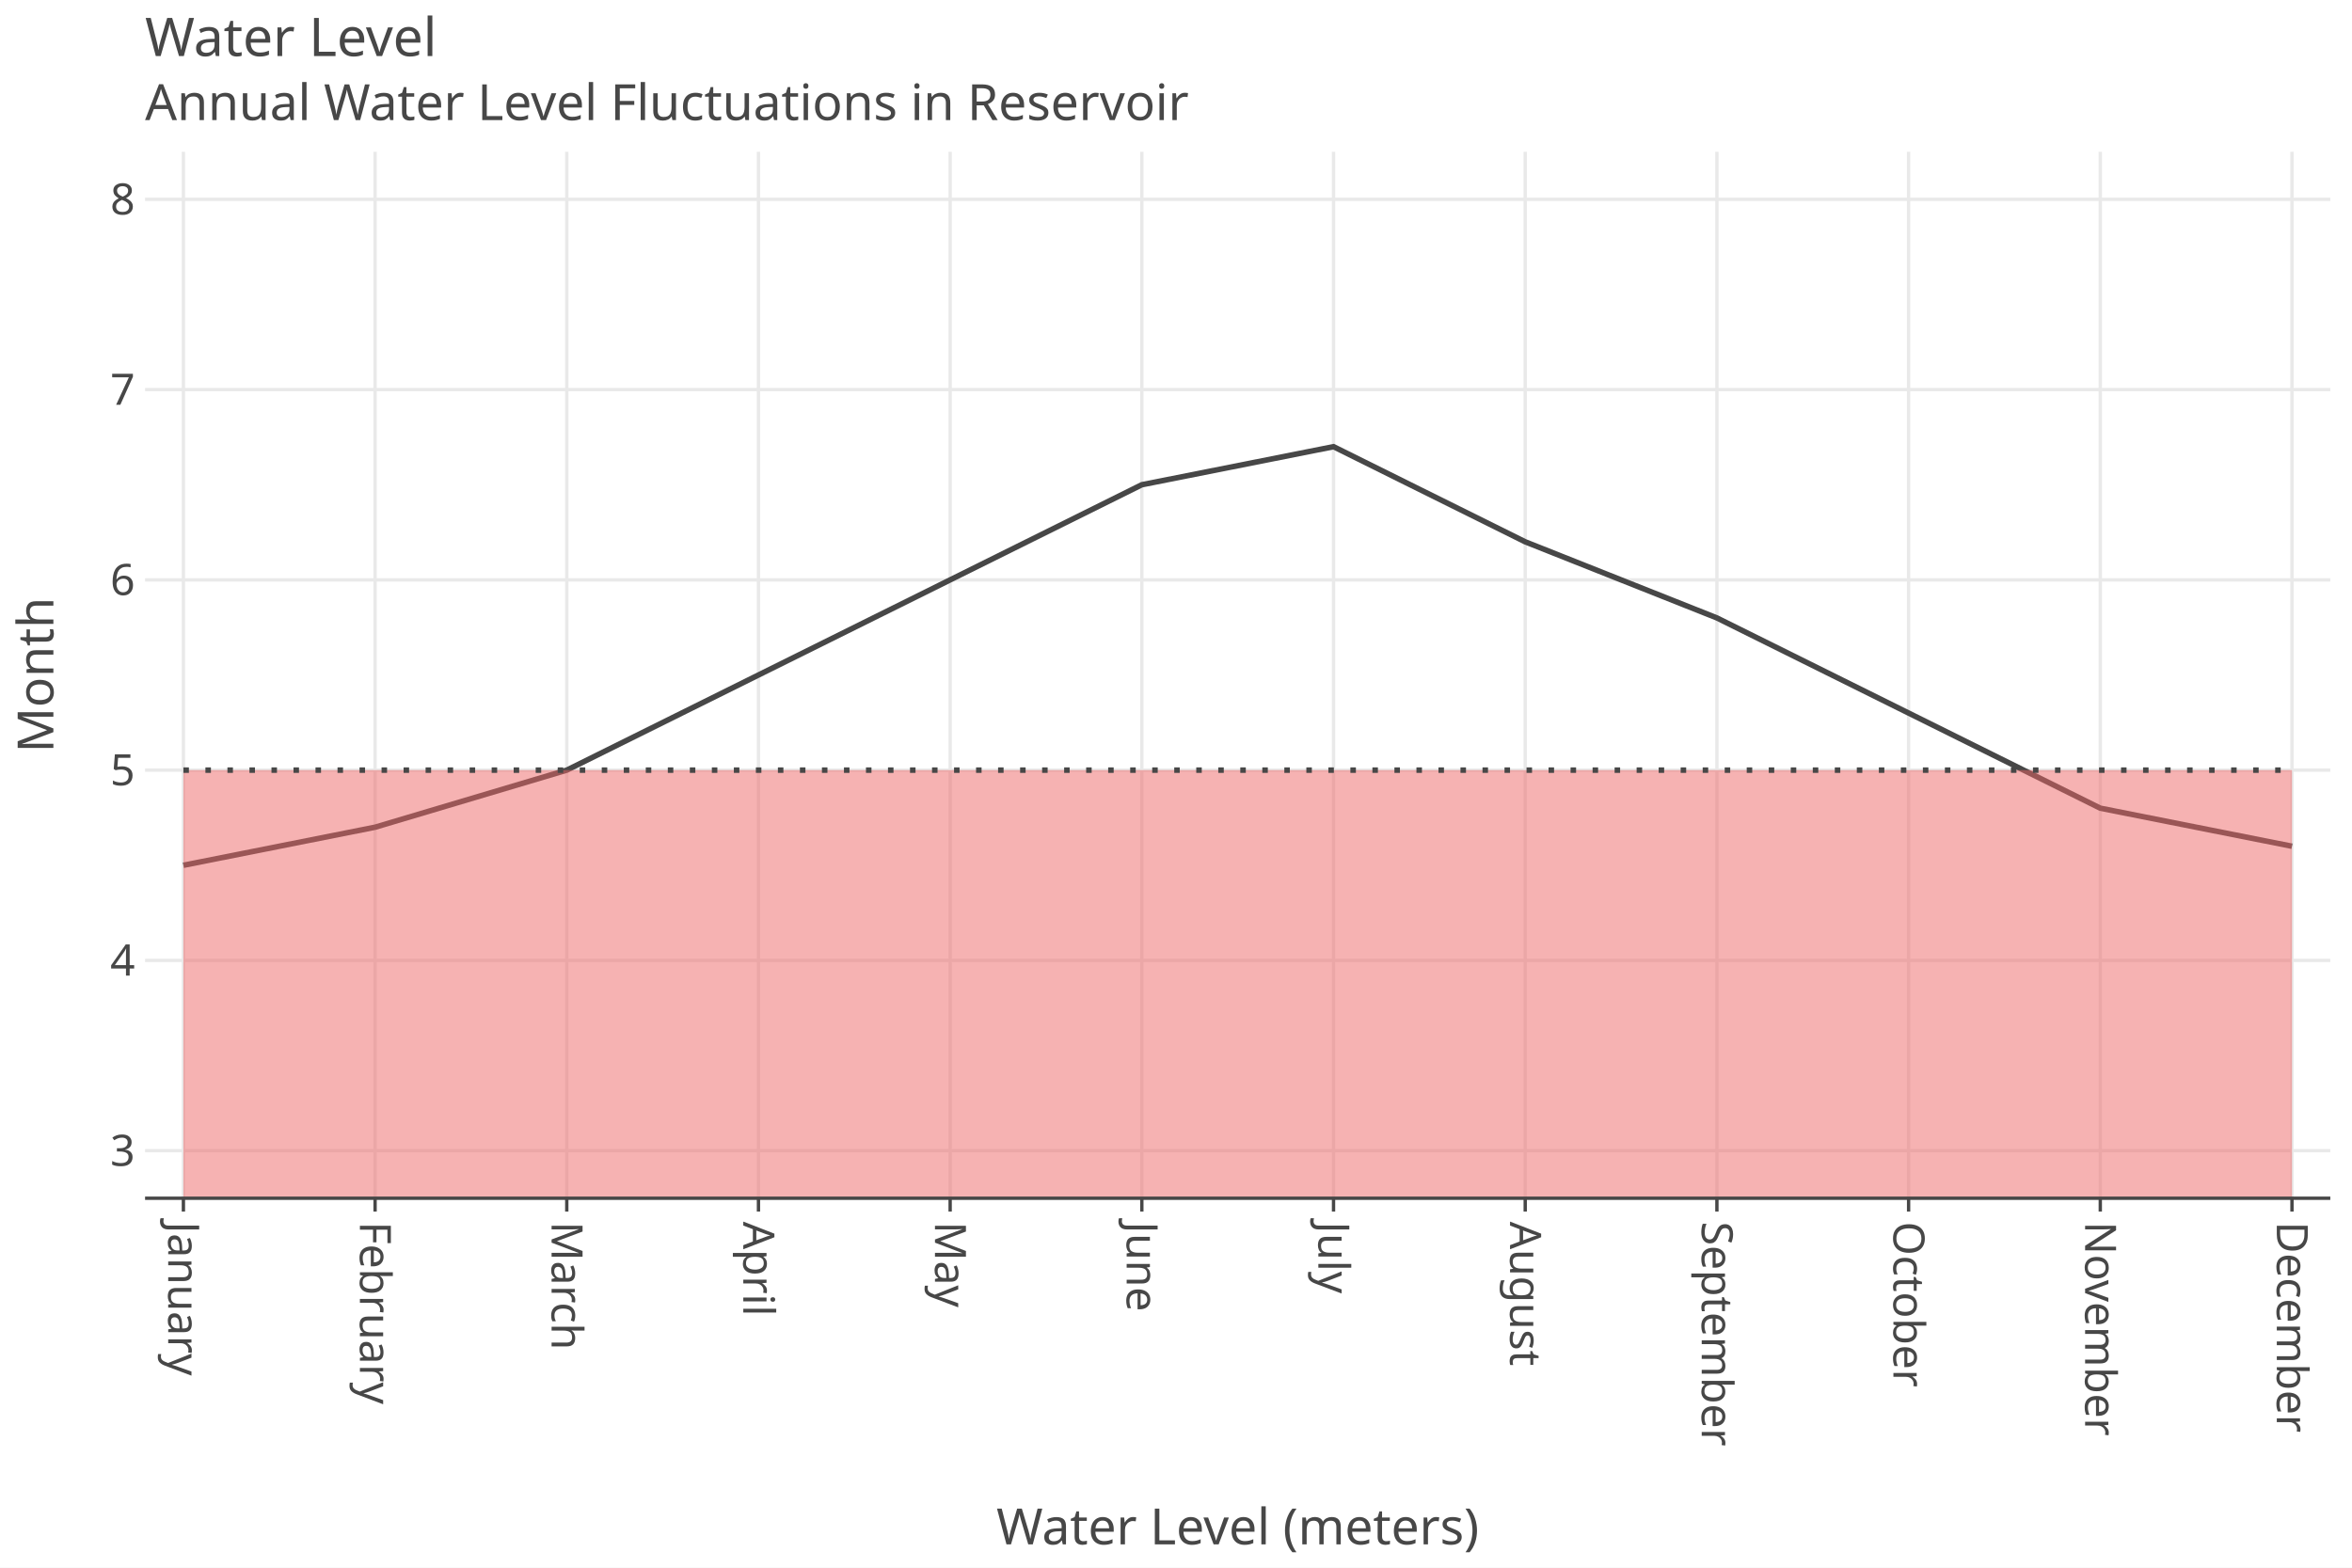
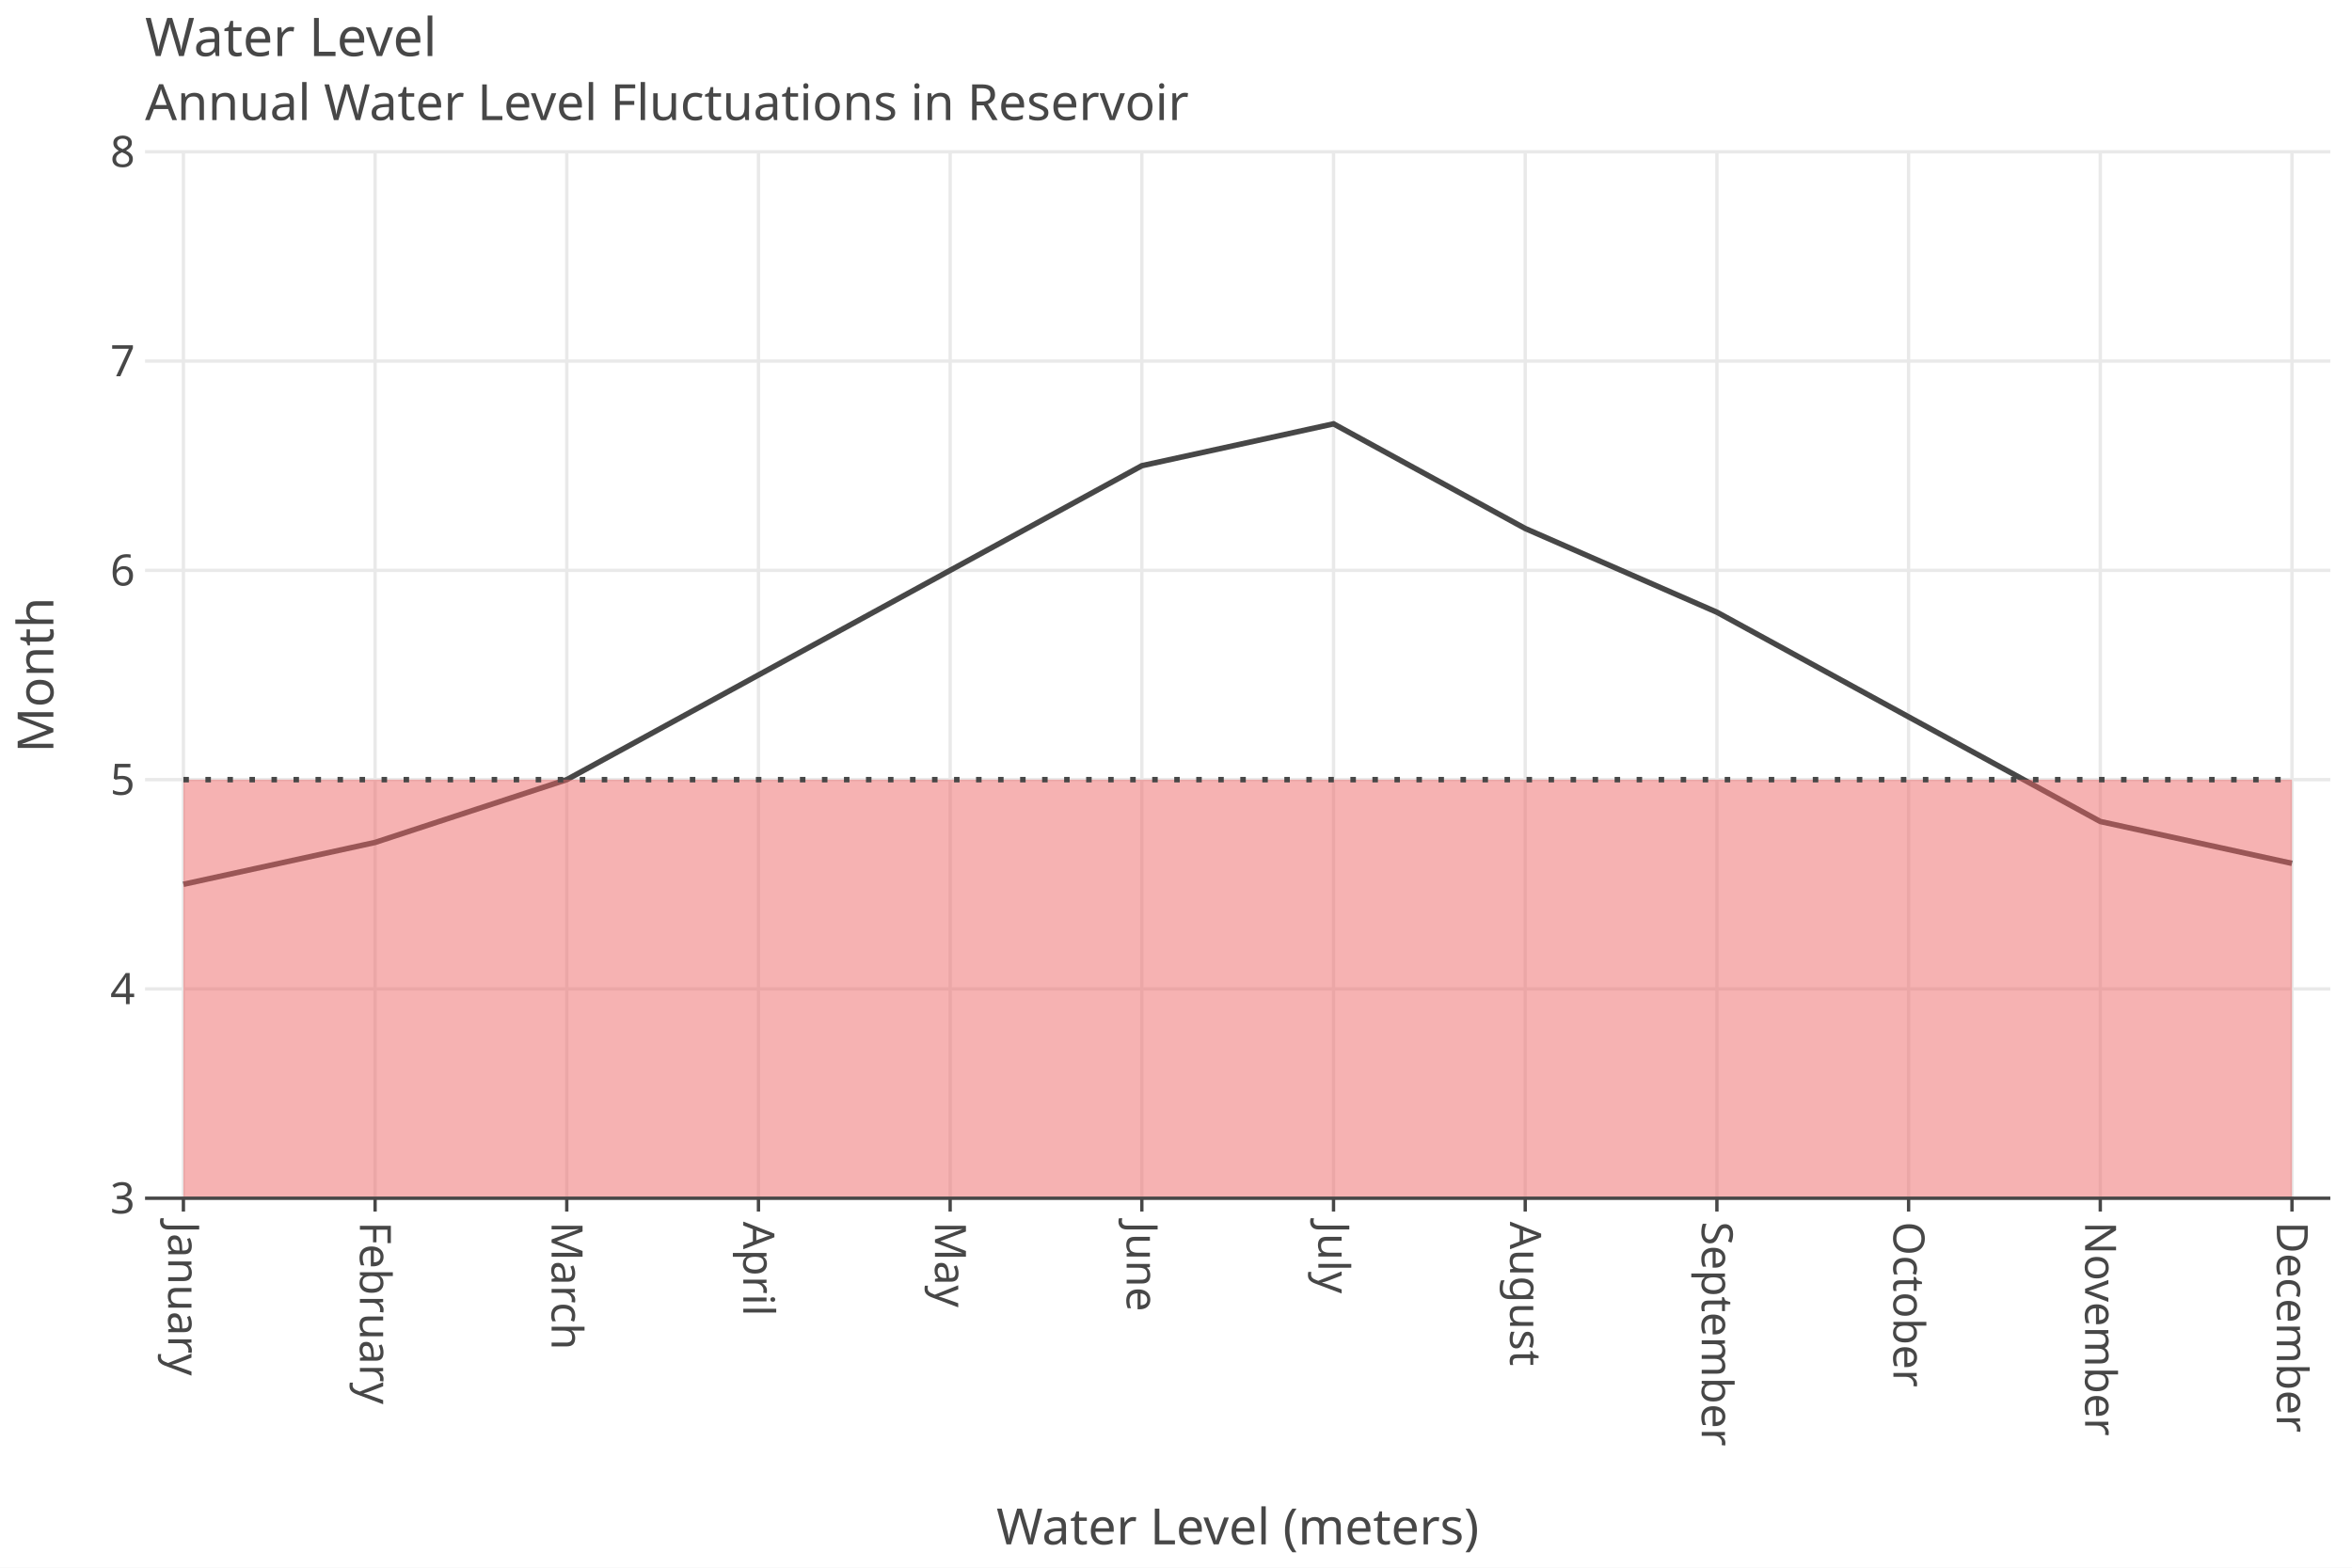
<svg xmlns="http://www.w3.org/2000/svg" display="block" class="plt-container" width="705.0" height="470.0">
  <style type="text/css">
  .plt-container {
   font-family: Lucida Grande, sans-serif;
   user-select: none;
   -webkit-user-select: none;
   -moz-user-select: none;
   -ms-user-select: none;
}
text {
   text-rendering: optimizeLegibility;
}
#xXxprefixXx0 .plot-title {
   fill: #474747;
   font-family: Lucida Grande, sans-serif;
   font-size: 16.0px;
   font-weight: normal;
   font-style: normal;   
}
#xXxprefixXx0 .plot-subtitle {
   fill: #474747;
   font-family: Lucida Grande, sans-serif;
   font-size: 15.0px;
   font-weight: normal;
   font-style: normal;   
}
#xXxprefixXx0 .plot-caption {
   fill: #474747;
   font-family: Lucida Grande, sans-serif;
   font-size: 13.0px;
   font-weight: normal;
   font-style: normal;   
}
#xXxprefixXx0 .legend-title {
   fill: #474747;
   font-family: Lucida Grande, sans-serif;
   font-size: 15.0px;
   font-weight: normal;
   font-style: normal;   
}
#xXxprefixXx0 .legend-item {
   fill: #474747;
   font-family: Lucida Grande, sans-serif;
   font-size: 13.0px;
   font-weight: normal;
   font-style: normal;   
}
#xXxprefixXx0 .axis-title-x {
   fill: #474747;
   font-family: Lucida Grande, sans-serif;
   font-size: 15.0px;
   font-weight: normal;
   font-style: normal;   
}
#xXxprefixXx0 .axis-text-x {
   fill: #474747;
   font-family: Lucida Grande, sans-serif;
   font-size: 13.0px;
   font-weight: normal;
   font-style: normal;   
}
#xXxprefixXx3 .axis-tooltip-text-x {
   fill: #ffffff;
   font-family: Lucida Grande, sans-serif;
   font-size: 13.0px;
   font-weight: normal;
   font-style: normal;   
}
#xXxprefixXx0 .axis-title-y {
   fill: #474747;
   font-family: Lucida Grande, sans-serif;
   font-size: 15.0px;
   font-weight: normal;
   font-style: normal;   
}
#xXxprefixXx0 .axis-text-y {
   fill: #474747;
   font-family: Lucida Grande, sans-serif;
   font-size: 13.0px;
   font-weight: normal;
   font-style: normal;   
}
#xXxprefixXx3 .axis-tooltip-text-y {
   fill: #ffffff;
   font-family: Lucida Grande, sans-serif;
   font-size: 13.0px;
   font-weight: normal;
   font-style: normal;   
}
#xXxprefixXx0 .facet-strip-text-x {
   fill: #474747;
   font-family: Lucida Grande, sans-serif;
   font-size: 13.0px;
   font-weight: normal;
   font-style: normal;   
}
#xXxprefixXx0 .facet-strip-text-y {
   fill: #474747;
   font-family: Lucida Grande, sans-serif;
   font-size: 13.0px;
   font-weight: normal;
   font-style: normal;   
}
#xXxprefixXx3 .tooltip-text {
   fill: #474747;
   font-family: Lucida Grande, sans-serif;
   font-size: 13.0px;
   font-weight: normal;
   font-style: normal;   
}
#xXxprefixXx3 .tooltip-title {
   fill: #474747;
   font-family: Lucida Grande, sans-serif;
   font-size: 13.0px;
   font-weight: bold;
   font-style: normal;   
}
#xXxprefixXx3 .tooltip-label {
   fill: #474747;
   font-family: Lucida Grande, sans-serif;
   font-size: 13.0px;
   font-weight: bold;
   font-style: normal;   
}

  </style>
  <g id="xXxprefixXx0">
    <path fill-rule="evenodd" fill="rgb(255,255,255)" fill-opacity="1.0" d="M0.0 0.0 L0.0 470.0 L705.0 470.0 L705.0 0.0 Z">
    </path>
    <g transform="translate(29.5 45.5 ) ">
      <g>
        <g transform="translate(13.98061 0.0 ) ">
          <g>
            <line x1="11.492" y1="0.0" x2="11.492" y2="313.737" stroke="rgb(233,233,233)" stroke-opacity="1.0" stroke-width="1.0" fill="none">
            </line>
            <line x1="68.949" y1="0.0" x2="68.949" y2="313.737" stroke="rgb(233,233,233)" stroke-opacity="1.0" stroke-width="1.0" fill="none">
            </line>
            <line x1="126.407" y1="0.0" x2="126.407" y2="313.737" stroke="rgb(233,233,233)" stroke-opacity="1.0" stroke-width="1.0" fill="none">
            </line>
            <line x1="183.865" y1="0.0" x2="183.865" y2="313.737" stroke="rgb(233,233,233)" stroke-opacity="1.0" stroke-width="1.0" fill="none">
            </line>
            <line x1="241.323" y1="0.0" x2="241.323" y2="313.737" stroke="rgb(233,233,233)" stroke-opacity="1.0" stroke-width="1.0" fill="none">
            </line>
            <line x1="298.781" y1="0.0" x2="298.781" y2="313.737" stroke="rgb(233,233,233)" stroke-opacity="1.0" stroke-width="1.0" fill="none">
            </line>
            <line x1="356.239" y1="0.0" x2="356.239" y2="313.737" stroke="rgb(233,233,233)" stroke-opacity="1.0" stroke-width="1.0" fill="none">
            </line>
            <line x1="413.696" y1="0.0" x2="413.696" y2="313.737" stroke="rgb(233,233,233)" stroke-opacity="1.0" stroke-width="1.0" fill="none">
            </line>
            <line x1="471.154" y1="0.0" x2="471.154" y2="313.737" stroke="rgb(233,233,233)" stroke-opacity="1.0" stroke-width="1.0" fill="none">
            </line>
            <line x1="528.612" y1="0.0" x2="528.612" y2="313.737" stroke="rgb(233,233,233)" stroke-opacity="1.0" stroke-width="1.0" fill="none">
            </line>
            <line x1="586.07" y1="0.0" x2="586.07" y2="313.737" stroke="rgb(233,233,233)" stroke-opacity="1.0" stroke-width="1.0" fill="none">
            </line>
            <line x1="643.528" y1="0.0" x2="643.528" y2="313.737" stroke="rgb(233,233,233)" stroke-opacity="1.0" stroke-width="1.0" fill="none">
            </line>
          </g>
        </g>
        <g transform="translate(13.98061 0.0 ) ">
          <g>
-             <line x1="0.0" y1="299.476" x2="655.019" y2="299.476" stroke="rgb(233,233,233)" stroke-opacity="1.0" stroke-width="1.0" fill="none">
-             </line>
-             <line x1="0.0" y1="242.433" x2="655.019" y2="242.433" stroke="rgb(233,233,233)" stroke-opacity="1.0" stroke-width="1.0" fill="none">
-             </line>
-             <line x1="0.0" y1="185.39" x2="655.019" y2="185.39" stroke="rgb(233,233,233)" stroke-opacity="1.0" stroke-width="1.0" fill="none">
-             </line>
-             <line x1="0.0" y1="128.347" x2="655.019" y2="128.347" stroke="rgb(233,233,233)" stroke-opacity="1.0" stroke-width="1.0" fill="none">
-             </line>
-             <line x1="0.0" y1="71.304" x2="655.019" y2="71.304" stroke="rgb(233,233,233)" stroke-opacity="1.0" stroke-width="1.0" fill="none">
-             </line>
-             <line x1="0.0" y1="14.261" x2="655.019" y2="14.261" stroke="rgb(233,233,233)" stroke-opacity="1.0" stroke-width="1.0" fill="none">
+             <line x1="0.0" y1="313.737" x2="655.019" y2="313.737" stroke="rgb(233,233,233)" stroke-opacity="1.0" stroke-width="1.0" fill="none">
+             </line>
+             <line x1="0.0" y1="250.99" x2="655.019" y2="250.99" stroke="rgb(233,233,233)" stroke-opacity="1.0" stroke-width="1.0" fill="none">
+             </line>
+             <line x1="0.0" y1="188.242" x2="655.019" y2="188.242" stroke="rgb(233,233,233)" stroke-opacity="1.0" stroke-width="1.0" fill="none">
+             </line>
+             <line x1="0.0" y1="125.495" x2="655.019" y2="125.495" stroke="rgb(233,233,233)" stroke-opacity="1.0" stroke-width="1.0" fill="none">
+             </line>
+             <line x1="0.0" y1="62.747" x2="655.019" y2="62.747" stroke="rgb(233,233,233)" stroke-opacity="1.0" stroke-width="1.0" fill="none">
+             </line>
+             <line x1="0.0" y1="0.0" x2="655.019" y2="0.0" stroke="rgb(233,233,233)" stroke-opacity="1.0" stroke-width="1.0" fill="none">
            </line>
          </g>
        </g>
      </g>
      <g clip-path="url(#xXxprefixXx2)" clip-bounds-jfx="[rect (13.981, 0.0), (655.019, 313.737)]">
        <g transform="translate(13.98061 0.0 ) ">
          <g>
            <g>
              <g>
-                 <path d="M11.492 213.912 L11.492 213.912 L68.949 202.503 L126.407 185.39 L183.865 156.868 L241.323 128.347 L298.781 99.825 L356.239 88.417 L413.696 116.938 L471.154 139.756 L528.612 168.277 L586.07 196.799 L643.528 208.207 " fill="none" stroke-width="1.65" stroke="rgb(71,71,71)" stroke-opacity="1.0">
+                 <path d="M11.492 219.616 L11.492 219.616 L68.949 207.066 L126.407 188.242 L183.865 156.868 L241.323 125.495 L298.781 94.121 L356.239 81.572 L413.696 112.945 L471.154 138.044 L528.612 169.418 L586.07 200.792 L643.528 213.341 " fill="none" stroke-width="1.65" stroke="rgb(71,71,71)" stroke-opacity="1.0">
                </path>
              </g>
            </g>
            <g>
              <g>
-                 <path d="M11.492 185.39 L11.492 185.39 L68.949 185.39 L126.407 185.39 L183.865 185.39 L241.323 185.39 L298.781 185.39 L356.239 185.39 L413.696 185.39 L471.154 185.39 L528.612 185.39 L586.07 185.39 L643.528 185.39 L643.528 470.605 L586.07 470.605 L528.612 470.605 L471.154 470.605 L413.696 470.605 L356.239 470.605 L298.781 470.605 L241.323 470.605 L183.865 470.605 L126.407 470.605 L68.949 470.605 L11.492 470.605 Z" fill="rgb(238,102,102)" stroke-width="1.0" fill-opacity="0.502">
+                 <path d="M11.492 188.242 L11.492 188.242 L68.949 188.242 L126.407 188.242 L183.865 188.242 L241.323 188.242 L298.781 188.242 L356.239 188.242 L413.696 188.242 L471.154 188.242 L528.612 188.242 L586.07 188.242 L643.528 188.242 L643.528 501.979 L586.07 501.979 L528.612 501.979 L471.154 501.979 L413.696 501.979 L356.239 501.979 L298.781 501.979 L241.323 501.979 L183.865 501.979 L126.407 501.979 L68.949 501.979 L11.492 501.979 Z" fill="rgb(238,102,102)" stroke-width="1.0" fill-opacity="0.502">
                </path>
              </g>
              <g>
-                 <path d="M11.492 185.39 L11.492 185.39 L68.949 185.39 L126.407 185.39 L183.865 185.39 L241.323 185.39 L298.781 185.39 L356.239 185.39 L413.696 185.39 L471.154 185.39 L528.612 185.39 L586.07 185.39 L643.528 185.39 " fill="none" stroke-width="1.65" stroke="rgb(71,71,71)" stroke-opacity="1.0" stroke-dasharray="1.65,4.95">
+                 <path d="M11.492 188.242 L11.492 188.242 L68.949 188.242 L126.407 188.242 L183.865 188.242 L241.323 188.242 L298.781 188.242 L356.239 188.242 L413.696 188.242 L471.154 188.242 L528.612 188.242 L586.07 188.242 L643.528 188.242 " fill="none" stroke-width="1.65" stroke="rgb(71,71,71)" stroke-opacity="1.0" stroke-dasharray="1.65,4.95">
                </path>
              </g>
            </g>
          </g>
        </g>
        <defs>
          <clipPath id="xXxprefixXx1">
            <rect x="13.981" y="0.0" width="655.019" height="313.737">
            </rect>
          </clipPath>
        </defs>
        <defs>
          <clipPath id="xXxprefixXx2">
            <rect x="13.981" y="0.0" width="655.019" height="313.737">
            </rect>
          </clipPath>
        </defs>
      </g>
      <g>
        <g transform="translate(13.98061 313.737 ) ">
          <g transform="translate(11.49157 0.0 ) ">
            <line stroke-width="1.0" stroke="rgb(71,71,71)" stroke-opacity="1.0" x2="0.0" y2="4.0">
            </line>
            <g transform="translate(0.0 7.0 ) rotate(90.0 ) ">
              <text class="axis-text-x" dy="0.35em">
                <tspan>January</tspan>
              </text>
            </g>
          </g>
          <g transform="translate(68.94941 0.0 ) ">
            <line stroke-width="1.0" stroke="rgb(71,71,71)" stroke-opacity="1.0" x2="0.0" y2="4.0">
            </line>
            <g transform="translate(0.0 7.0 ) rotate(90.0 ) ">
              <text class="axis-text-x" dy="0.35em">
                <tspan>February</tspan>
              </text>
            </g>
          </g>
          <g transform="translate(126.4073 0.0 ) ">
            <line stroke-width="1.0" stroke="rgb(71,71,71)" stroke-opacity="1.0" x2="0.0" y2="4.0">
            </line>
            <g transform="translate(0.0 7.0 ) rotate(90.0 ) ">
              <text class="axis-text-x" dy="0.35em">
                <tspan>March</tspan>
              </text>
            </g>
          </g>
          <g transform="translate(183.8651 0.0 ) ">
            <line stroke-width="1.0" stroke="rgb(71,71,71)" stroke-opacity="1.0" x2="0.0" y2="4.0">
            </line>
            <g transform="translate(0.0 7.0 ) rotate(90.0 ) ">
              <text class="axis-text-x" dy="0.35em">
                <tspan>April</tspan>
              </text>
            </g>
          </g>
          <g transform="translate(241.3229 0.0 ) ">
            <line stroke-width="1.0" stroke="rgb(71,71,71)" stroke-opacity="1.0" x2="0.0" y2="4.0">
            </line>
            <g transform="translate(0.0 7.0 ) rotate(90.0 ) ">
              <text class="axis-text-x" dy="0.35em">
                <tspan>May</tspan>
              </text>
            </g>
          </g>
          <g transform="translate(298.7808 0.0 ) ">
            <line stroke-width="1.0" stroke="rgb(71,71,71)" stroke-opacity="1.0" x2="0.0" y2="4.0">
            </line>
            <g transform="translate(0.0 7.0 ) rotate(90.0 ) ">
              <text class="axis-text-x" dy="0.35em">
                <tspan>June</tspan>
              </text>
            </g>
          </g>
          <g transform="translate(356.2386 0.0 ) ">
            <line stroke-width="1.0" stroke="rgb(71,71,71)" stroke-opacity="1.0" x2="0.0" y2="4.0">
            </line>
            <g transform="translate(0.0 7.0 ) rotate(90.0 ) ">
              <text class="axis-text-x" dy="0.35em">
                <tspan>July</tspan>
              </text>
            </g>
          </g>
          <g transform="translate(413.6965 0.0 ) ">
            <line stroke-width="1.0" stroke="rgb(71,71,71)" stroke-opacity="1.0" x2="0.0" y2="4.0">
            </line>
            <g transform="translate(0.0 7.0 ) rotate(90.0 ) ">
              <text class="axis-text-x" dy="0.35em">
                <tspan>August</tspan>
              </text>
            </g>
          </g>
          <g transform="translate(471.1543 0.0 ) ">
            <line stroke-width="1.0" stroke="rgb(71,71,71)" stroke-opacity="1.0" x2="0.0" y2="4.0">
            </line>
            <g transform="translate(0.0 7.0 ) rotate(90.0 ) ">
              <text class="axis-text-x" dy="0.35em">
                <tspan>September</tspan>
              </text>
            </g>
          </g>
          <g transform="translate(528.6121 0.0 ) ">
            <line stroke-width="1.0" stroke="rgb(71,71,71)" stroke-opacity="1.0" x2="0.0" y2="4.0">
            </line>
            <g transform="translate(0.0 7.0 ) rotate(90.0 ) ">
              <text class="axis-text-x" dy="0.35em">
                <tspan>October</tspan>
              </text>
            </g>
          </g>
          <g transform="translate(586.07 0.0 ) ">
            <line stroke-width="1.0" stroke="rgb(71,71,71)" stroke-opacity="1.0" x2="0.0" y2="4.0">
            </line>
            <g transform="translate(0.0 7.0 ) rotate(90.0 ) ">
              <text class="axis-text-x" dy="0.35em">
                <tspan>November</tspan>
              </text>
            </g>
          </g>
          <g transform="translate(643.5278 0.0 ) ">
            <line stroke-width="1.0" stroke="rgb(71,71,71)" stroke-opacity="1.0" x2="0.0" y2="4.0">
            </line>
            <g transform="translate(0.0 7.0 ) rotate(90.0 ) ">
              <text class="axis-text-x" dy="0.35em">
                <tspan>December</tspan>
              </text>
            </g>
          </g>
          <line x1="0.0" y1="0.0" x2="655.019" y2="0.0" stroke-width="1.0" stroke="rgb(71,71,71)" stroke-opacity="1.0">
          </line>
        </g>
        <g transform="translate(13.98061 0.0 ) ">
-           <g transform="translate(0.0 299.4762 ) ">
+           <g transform="translate(0.0 313.737 ) ">
            <g transform="translate(-3.0 0.0 ) ">
              <text class="axis-text-y" text-anchor="end" dy="0.35em">
                <tspan>3</tspan>
              </text>
            </g>
          </g>
-           <g transform="translate(0.0 242.4331 ) ">
+           <g transform="translate(0.0 250.9896 ) ">
            <g transform="translate(-3.0 0.0 ) ">
              <text class="axis-text-y" text-anchor="end" dy="0.35em">
                <tspan>4</tspan>
              </text>
            </g>
          </g>
-           <g transform="translate(0.0 185.39 ) ">
+           <g transform="translate(0.0 188.2422 ) ">
            <g transform="translate(-3.0 0.0 ) ">
              <text class="axis-text-y" text-anchor="end" dy="0.35em">
                <tspan>5</tspan>
              </text>
            </g>
          </g>
-           <g transform="translate(0.0 128.3469 ) ">
+           <g transform="translate(0.0 125.4948 ) ">
            <g transform="translate(-3.0 0.0 ) ">
              <text class="axis-text-y" text-anchor="end" dy="0.35em">
                <tspan>6</tspan>
              </text>
            </g>
          </g>
-           <g transform="translate(0.0 71.30385 ) ">
+           <g transform="translate(0.0 62.74739 ) ">
            <g transform="translate(-3.0 0.0 ) ">
              <text class="axis-text-y" text-anchor="end" dy="0.35em">
                <tspan>7</tspan>
              </text>
            </g>
          </g>
-           <g transform="translate(0.0 14.26077 ) ">
+           <g transform="translate(0.0 0.0 ) ">
            <g transform="translate(-3.0 0.0 ) ">
              <text class="axis-text-y" text-anchor="end" dy="0.35em">
                <tspan>8</tspan>
              </text>
            </g>
          </g>
        </g>
      </g>
    </g>
    <g transform="translate(43.48061 16.8 ) ">
      <text class="plot-title" y="0.0">
        <tspan>Water Level</tspan>
      </text>
    </g>
    <g transform="translate(43.48061 36.0 ) ">
      <text class="plot-subtitle" y="0.0">
        <tspan>Annual Water Level Fluctuations in Reservoir</tspan>
      </text>
    </g>
    <g transform="translate(16.0 202.3685 ) rotate(-90.0 ) ">
      <text class="axis-title-y" y="0.0" text-anchor="middle">
        <tspan>Month</tspan>
      </text>
    </g>
    <g transform="translate(370.9903 463.0 ) ">
      <text class="axis-title-x" y="0.0" text-anchor="middle">
        <tspan>Water Level (meters)</tspan>
      </text>
    </g>
    <path fill="rgb(0,0,0)" fill-opacity="0.0" stroke="rgb(71,71,71)" stroke-opacity="1.0" stroke-width="0.0" d="M0.0 0.0 L0.0 470.0 L705.0 470.0 L705.0 0.0 Z">
    </path>
  </g>
  <g id="xXxprefixXx3">
  </g>
</svg>
